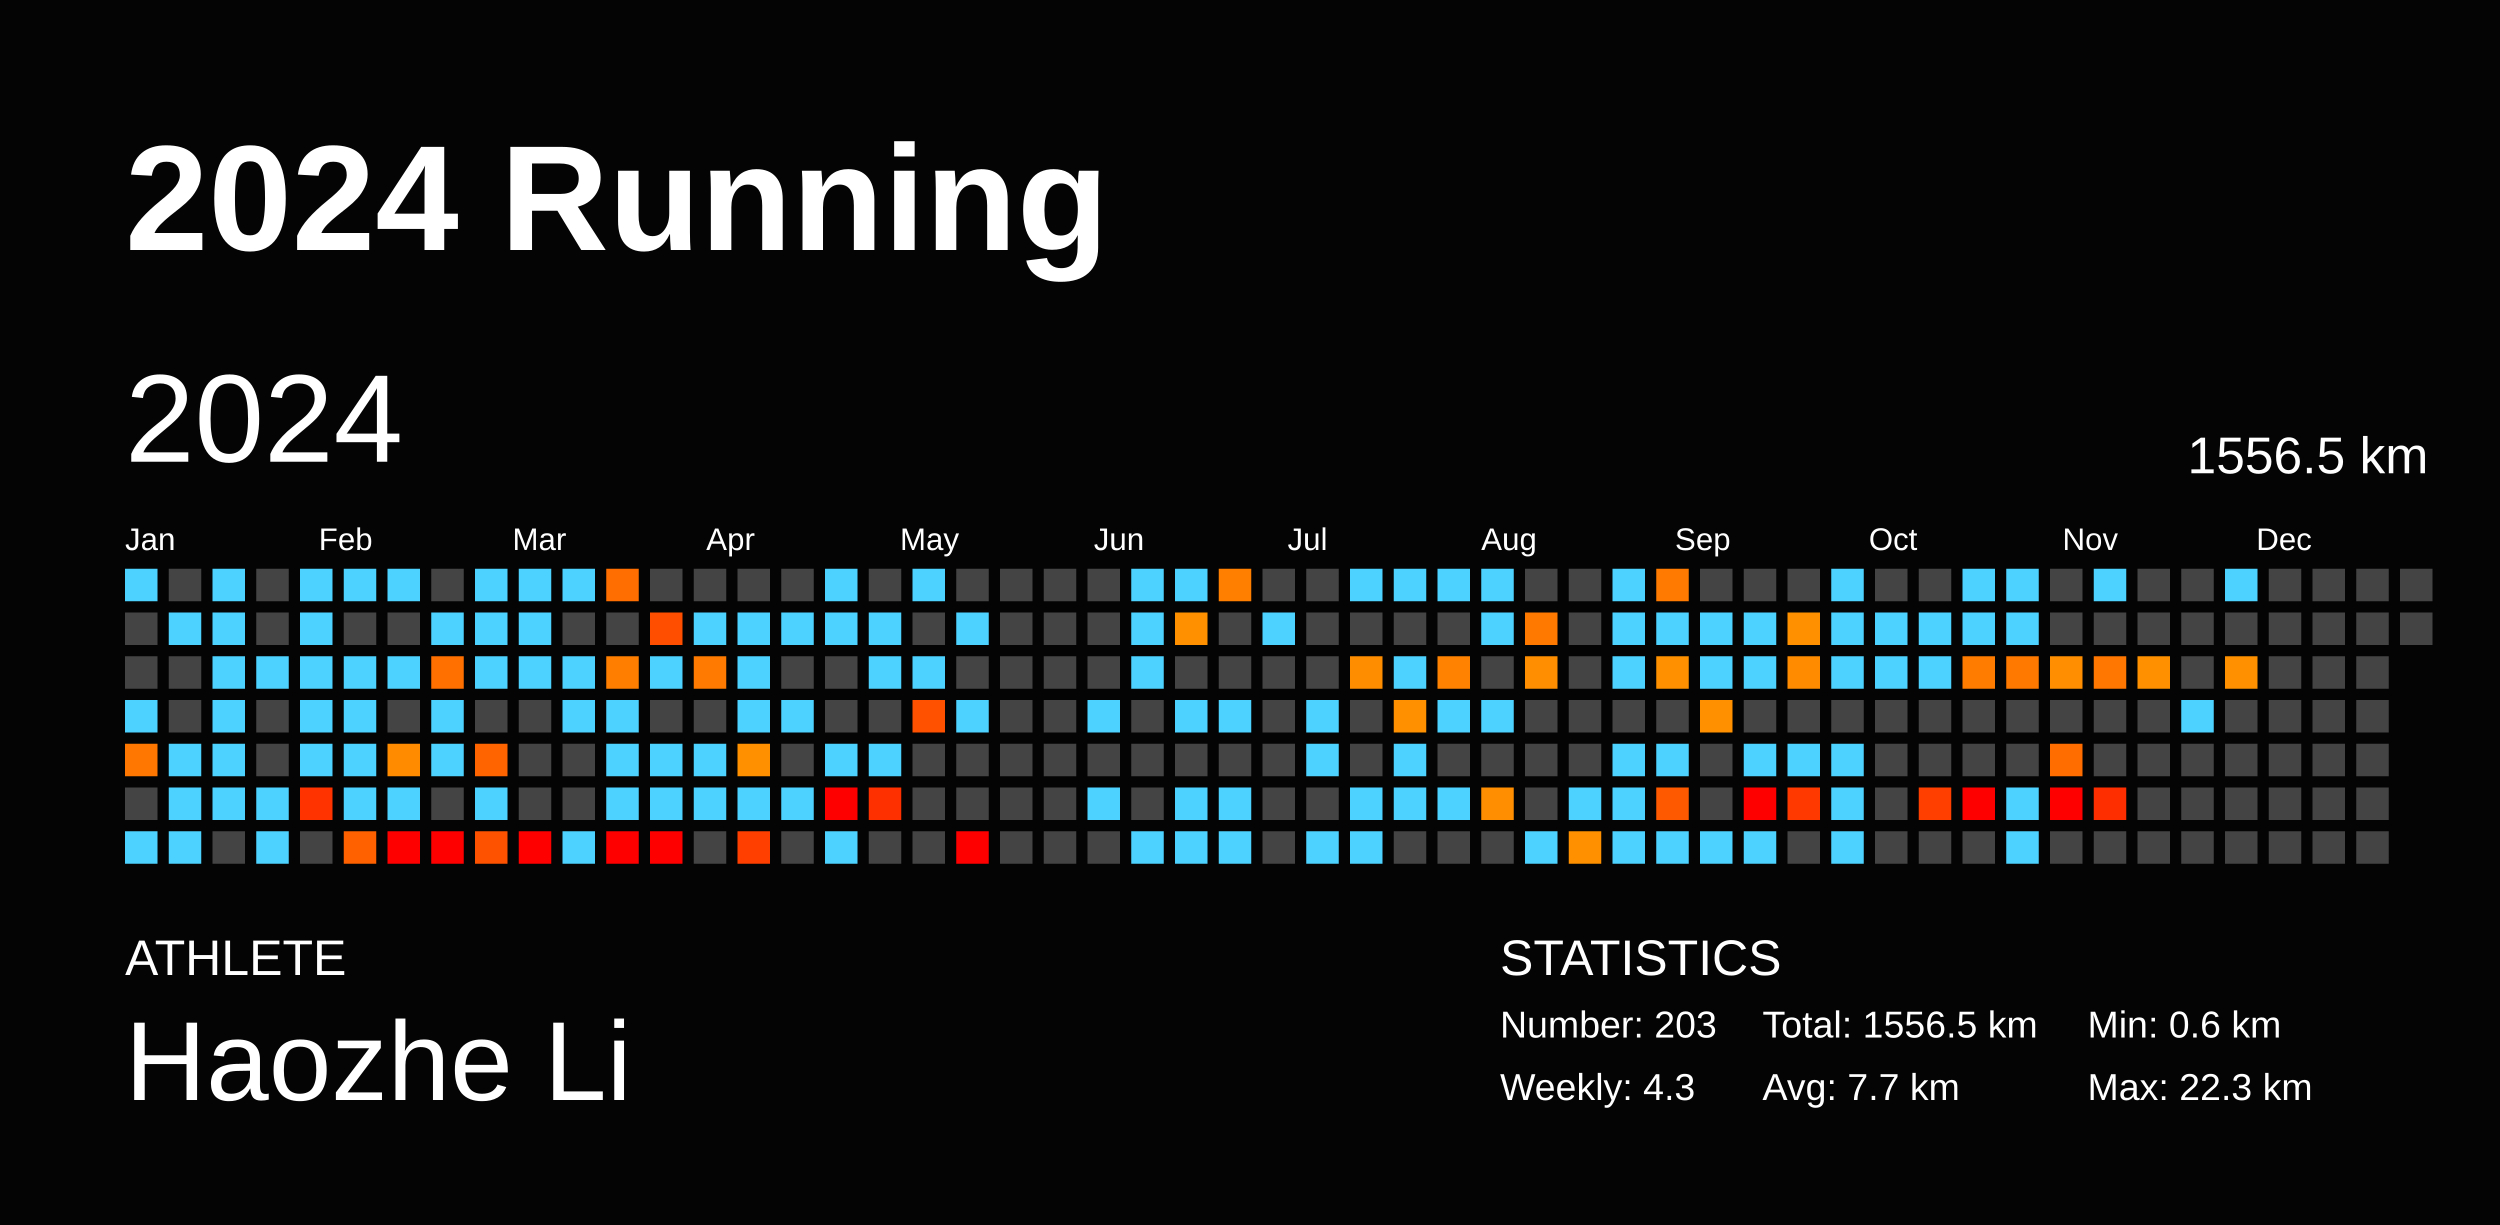
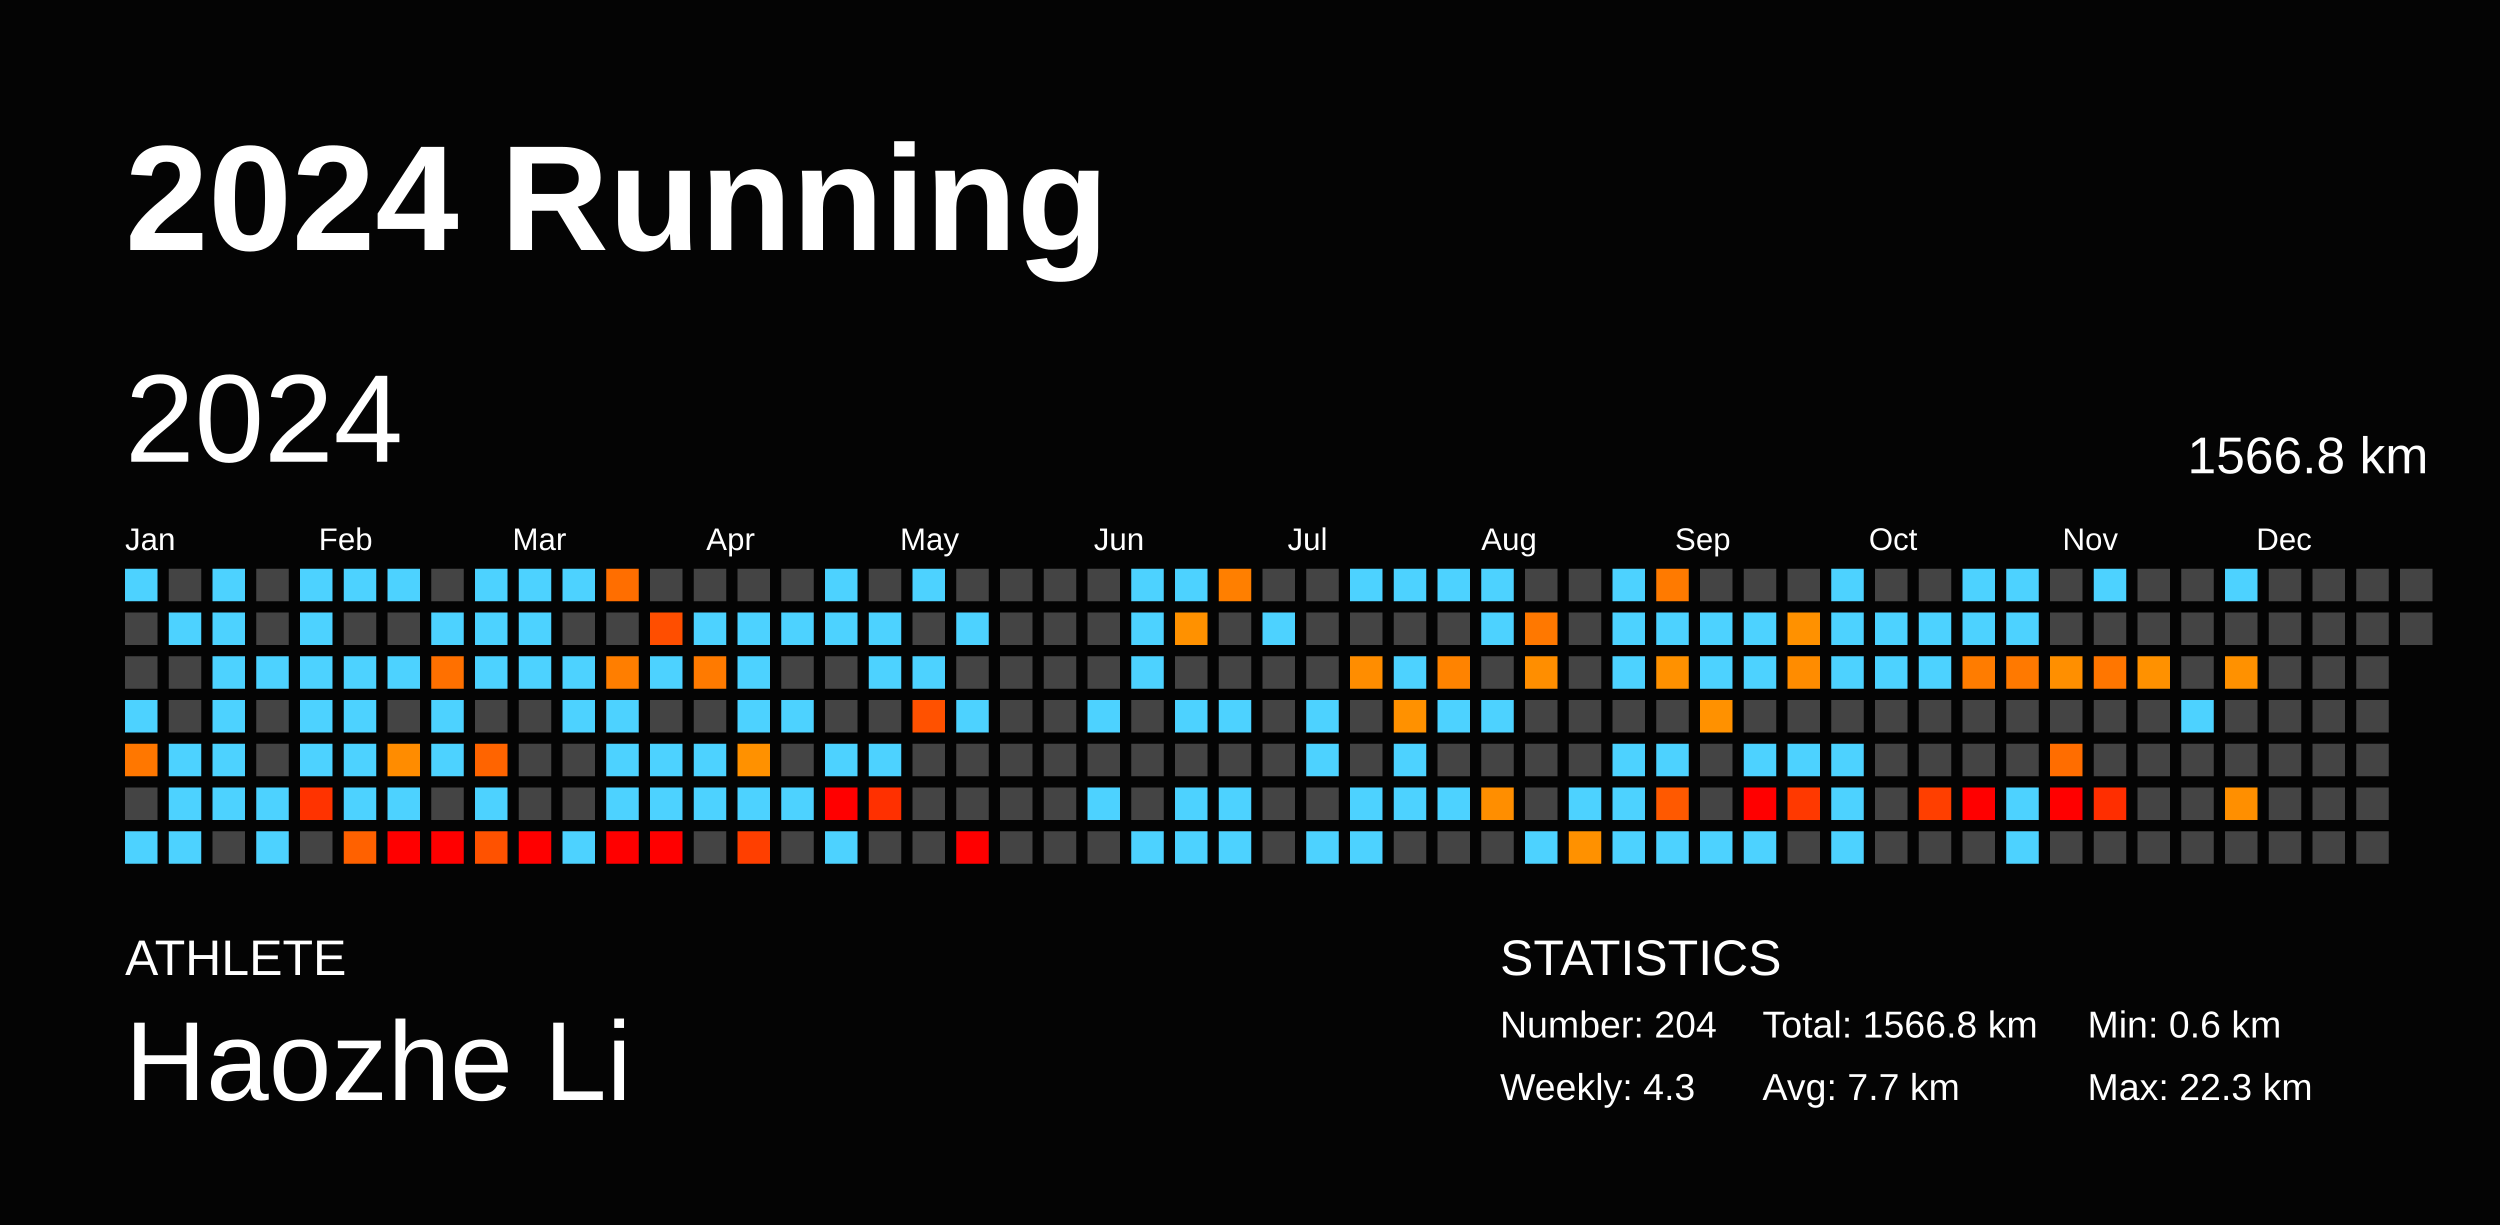
<svg xmlns="http://www.w3.org/2000/svg" baseProfile="full" height="98mm" version="1.1" viewBox="0,0,200,98" width="200mm">
  <defs />
  <rect fill="#040404" height="98" width="200" x="0" y="0" />
  <text fill="#FFFFFF" style="font-size:12px; font-family:Arial; font-weight:bold;" x="10" y="20">2024 Running</text>
  <text fill="#FFFFFF" style="font-size:4px; font-family:Arial" x="10" y="78">ATHLETE</text>
  <text fill="#FFFFFF" style="font-size:9px; font-family:Arial" x="10" y="88">Haozhe Li</text>
  <text fill="#FFFFFF" style="font-size:4px; font-family:Arial" x="120" y="78">STATISTICS</text>
-   <text fill="#FFFFFF" style="font-size:3px; font-family:Arial" x="120" y="83">Number: 203</text>
+   <text fill="#FFFFFF" style="font-size:3px; font-family:Arial" x="120" y="83">Number: 204</text>
  <text fill="#FFFFFF" style="font-size:3px; font-family:Arial" x="120" y="88">Weekly: 4.3</text>
-   <text fill="#FFFFFF" style="font-size:3px; font-family:Arial" x="141" y="83">Total: 1556.5 km</text>
+   <text fill="#FFFFFF" style="font-size:3px; font-family:Arial" x="141" y="83">Total: 1566.8 km</text>
  <text fill="#FFFFFF" style="font-size:3px; font-family:Arial" x="141" y="88">Avg: 7.7 km</text>
  <text fill="#FFFFFF" style="font-size:3px; font-family:Arial" x="167" y="83">Min: 0.6 km</text>
  <text fill="#FFFFFF" style="font-size:3px; font-family:Arial" x="167" y="88">Max: 22.3 km</text>
  <text dominant-baseline="hanging" fill="#FFFFFF" style="font-size:10.0px; font-family:Arial;" x="10" y="30">2024</text>
-   <text dominant-baseline="hanging" fill="#FFFFFF" style="font-size:4.125px; font-family:Arial;" x="175" y="35">1556.5 km</text>
+   <text dominant-baseline="hanging" fill="#FFFFFF" style="font-size:4.125px; font-family:Arial;" x="175" y="35">1566.8 km</text>
  <text fill="#FFFFFF" style="font-size:2.5px; font-family:Arial" x="10.0" y="44">Jan</text>
  <text fill="#FFFFFF" style="font-size:2.5px; font-family:Arial" x="25.5" y="44">Feb</text>
  <text fill="#FFFFFF" style="font-size:2.5px; font-family:Arial" x="41.0" y="44">Mar</text>
  <text fill="#FFFFFF" style="font-size:2.5px; font-family:Arial" x="56.5" y="44">Apr</text>
  <text fill="#FFFFFF" style="font-size:2.5px; font-family:Arial" x="72.0" y="44">May</text>
  <text fill="#FFFFFF" style="font-size:2.5px; font-family:Arial" x="87.5" y="44">Jun</text>
  <text fill="#FFFFFF" style="font-size:2.5px; font-family:Arial" x="103.0" y="44">Jul</text>
  <text fill="#FFFFFF" style="font-size:2.5px; font-family:Arial" x="118.5" y="44">Aug</text>
  <text fill="#FFFFFF" style="font-size:2.5px; font-family:Arial" x="134.0" y="44">Sep</text>
  <text fill="#FFFFFF" style="font-size:2.5px; font-family:Arial" x="149.5" y="44">Oct</text>
  <text fill="#FFFFFF" style="font-size:2.5px; font-family:Arial" x="165.0" y="44">Nov</text>
  <text fill="#FFFFFF" style="font-size:2.5px; font-family:Arial" x="180.5" y="44">Dec</text>
  <rect fill="#4dd2ff" height="2.6" width="2.6" x="10.0" y="45.5" />
  <rect fill="#444444" height="2.6" width="2.6" x="10.0" y="49.0" />
  <rect fill="#444444" height="2.6" width="2.6" x="10.0" y="52.5" />
  <rect fill="#4dd2ff" height="2.6" width="2.6" x="10.0" y="56.0" />
  <rect fill="#ff7700" height="2.6" width="2.6" x="10.0" y="59.5" />
  <rect fill="#444444" height="2.6" width="2.6" x="10.0" y="63.0" />
  <rect fill="#4dd2ff" height="2.6" width="2.6" x="10.0" y="66.5" />
  <rect fill="#444444" height="2.6" width="2.6" x="13.5" y="45.5" />
  <rect fill="#4dd2ff" height="2.6" width="2.6" x="13.5" y="49.0" />
  <rect fill="#444444" height="2.6" width="2.6" x="13.5" y="52.5" />
  <rect fill="#444444" height="2.6" width="2.6" x="13.5" y="56.0" />
  <rect fill="#4dd2ff" height="2.6" width="2.6" x="13.5" y="59.5" />
  <rect fill="#4dd2ff" height="2.6" width="2.6" x="13.5" y="63.0" />
  <rect fill="#4dd2ff" height="2.6" width="2.6" x="13.5" y="66.5" />
  <rect fill="#4dd2ff" height="2.6" width="2.6" x="17.0" y="45.5" />
  <rect fill="#4dd2ff" height="2.6" width="2.6" x="17.0" y="49.0" />
  <rect fill="#4dd2ff" height="2.6" width="2.6" x="17.0" y="52.5" />
  <rect fill="#4dd2ff" height="2.6" width="2.6" x="17.0" y="56.0" />
  <rect fill="#4dd2ff" height="2.6" width="2.6" x="17.0" y="59.5" />
  <rect fill="#4dd2ff" height="2.6" width="2.6" x="17.0" y="63.0" />
  <rect fill="#444444" height="2.6" width="2.6" x="17.0" y="66.5" />
  <rect fill="#444444" height="2.6" width="2.6" x="20.5" y="45.5" />
  <rect fill="#444444" height="2.6" width="2.6" x="20.5" y="49.0" />
  <rect fill="#4dd2ff" height="2.6" width="2.6" x="20.5" y="52.5" />
  <rect fill="#444444" height="2.6" width="2.6" x="20.5" y="56.0" />
  <rect fill="#444444" height="2.6" width="2.6" x="20.5" y="59.5" />
  <rect fill="#4dd2ff" height="2.6" width="2.6" x="20.5" y="63.0" />
  <rect fill="#4dd2ff" height="2.6" width="2.6" x="20.5" y="66.5" />
  <rect fill="#4dd2ff" height="2.6" width="2.6" x="24.0" y="45.5" />
  <rect fill="#4dd2ff" height="2.6" width="2.6" x="24.0" y="49.0" />
  <rect fill="#4dd2ff" height="2.6" width="2.6" x="24.0" y="52.5" />
  <rect fill="#4dd2ff" height="2.6" width="2.6" x="24.0" y="56.0" />
  <rect fill="#4dd2ff" height="2.6" width="2.6" x="24.0" y="59.5" />
  <rect fill="#ff3300" height="2.6" width="2.6" x="24.0" y="63.0" />
  <rect fill="#444444" height="2.6" width="2.6" x="24.0" y="66.5" />
  <rect fill="#4dd2ff" height="2.6" width="2.6" x="27.5" y="45.5" />
  <rect fill="#444444" height="2.6" width="2.6" x="27.5" y="49.0" />
  <rect fill="#4dd2ff" height="2.6" width="2.6" x="27.5" y="52.5" />
  <rect fill="#4dd2ff" height="2.6" width="2.6" x="27.5" y="56.0" />
  <rect fill="#4dd2ff" height="2.6" width="2.6" x="27.5" y="59.5" />
  <rect fill="#4dd2ff" height="2.6" width="2.6" x="27.5" y="63.0" />
  <rect fill="#ff6100" height="2.6" width="2.6" x="27.5" y="66.5" />
  <rect fill="#4dd2ff" height="2.6" width="2.6" x="31.0" y="45.5" />
  <rect fill="#444444" height="2.6" width="2.6" x="31.0" y="49.0" />
  <rect fill="#4dd2ff" height="2.6" width="2.6" x="31.0" y="52.5" />
  <rect fill="#444444" height="2.6" width="2.6" x="31.0" y="56.0" />
  <rect fill="#ff8c00" height="2.6" width="2.6" x="31.0" y="59.5" />
  <rect fill="#4dd2ff" height="2.6" width="2.6" x="31.0" y="63.0" />
  <rect fill="red" height="2.6" width="2.6" x="31.0" y="66.5" />
  <rect fill="#444444" height="2.6" width="2.6" x="34.5" y="45.5" />
  <rect fill="#4dd2ff" height="2.6" width="2.6" x="34.5" y="49.0" />
  <rect fill="#ff7000" height="2.6" width="2.6" x="34.5" y="52.5" />
  <rect fill="#4dd2ff" height="2.6" width="2.6" x="34.5" y="56.0" />
  <rect fill="#4dd2ff" height="2.6" width="2.6" x="34.5" y="59.5" />
  <rect fill="#444444" height="2.6" width="2.6" x="34.5" y="63.0" />
  <rect fill="red" height="2.6" width="2.6" x="34.5" y="66.5" />
  <rect fill="#4dd2ff" height="2.6" width="2.6" x="38.0" y="45.5" />
  <rect fill="#4dd2ff" height="2.6" width="2.6" x="38.0" y="49.0" />
  <rect fill="#4dd2ff" height="2.6" width="2.6" x="38.0" y="52.5" />
  <rect fill="#444444" height="2.6" width="2.6" x="38.0" y="56.0" />
  <rect fill="#ff6400" height="2.6" width="2.6" x="38.0" y="59.5" />
  <rect fill="#4dd2ff" height="2.6" width="2.6" x="38.0" y="63.0" />
  <rect fill="#ff5200" height="2.6" width="2.6" x="38.0" y="66.5" />
  <rect fill="#4dd2ff" height="2.6" width="2.6" x="41.5" y="45.5" />
  <rect fill="#4dd2ff" height="2.6" width="2.6" x="41.5" y="49.0" />
  <rect fill="#4dd2ff" height="2.6" width="2.6" x="41.5" y="52.5" />
  <rect fill="#444444" height="2.6" width="2.6" x="41.5" y="56.0" />
  <rect fill="#444444" height="2.6" width="2.6" x="41.5" y="59.5" />
  <rect fill="#444444" height="2.6" width="2.6" x="41.5" y="63.0" />
  <rect fill="red" height="2.6" width="2.6" x="41.5" y="66.5" />
  <rect fill="#4dd2ff" height="2.6" width="2.6" x="45.0" y="45.5" />
  <rect fill="#444444" height="2.6" width="2.6" x="45.0" y="49.0" />
  <rect fill="#4dd2ff" height="2.6" width="2.6" x="45.0" y="52.5" />
  <rect fill="#4dd2ff" height="2.6" width="2.6" x="45.0" y="56.0" />
  <rect fill="#444444" height="2.6" width="2.6" x="45.0" y="59.5" />
  <rect fill="#444444" height="2.6" width="2.6" x="45.0" y="63.0" />
  <rect fill="#4dd2ff" height="2.6" width="2.6" x="45.0" y="66.5" />
  <rect fill="#ff6e00" height="2.6" width="2.6" x="48.5" y="45.5" />
  <rect fill="#444444" height="2.6" width="2.6" x="48.5" y="49.0" />
  <rect fill="#ff7e00" height="2.6" width="2.6" x="48.5" y="52.5" />
  <rect fill="#4dd2ff" height="2.6" width="2.6" x="48.5" y="56.0" />
  <rect fill="#4dd2ff" height="2.6" width="2.6" x="48.5" y="59.5" />
  <rect fill="#4dd2ff" height="2.6" width="2.6" x="48.5" y="63.0" />
  <rect fill="red" height="2.6" width="2.6" x="48.5" y="66.5" />
  <rect fill="#444444" height="2.6" width="2.6" x="52.0" y="45.5" />
  <rect fill="#ff4e00" height="2.6" width="2.6" x="52.0" y="49.0" />
  <rect fill="#4dd2ff" height="2.6" width="2.6" x="52.0" y="52.5" />
  <rect fill="#444444" height="2.6" width="2.6" x="52.0" y="56.0" />
  <rect fill="#4dd2ff" height="2.6" width="2.6" x="52.0" y="59.5" />
  <rect fill="#4dd2ff" height="2.6" width="2.6" x="52.0" y="63.0" />
  <rect fill="red" height="2.6" width="2.6" x="52.0" y="66.5" />
  <rect fill="#444444" height="2.6" width="2.6" x="55.5" y="45.5" />
  <rect fill="#4dd2ff" height="2.6" width="2.6" x="55.5" y="49.0" />
  <rect fill="#ff7a00" height="2.6" width="2.6" x="55.5" y="52.5" />
  <rect fill="#444444" height="2.6" width="2.6" x="55.5" y="56.0" />
  <rect fill="#4dd2ff" height="2.6" width="2.6" x="55.5" y="59.5" />
  <rect fill="#4dd2ff" height="2.6" width="2.6" x="55.5" y="63.0" />
  <rect fill="#444444" height="2.6" width="2.6" x="55.5" y="66.5" />
  <rect fill="#444444" height="2.6" width="2.6" x="59.0" y="45.5" />
  <rect fill="#4dd2ff" height="2.6" width="2.6" x="59.0" y="49.0" />
  <rect fill="#4dd2ff" height="2.6" width="2.6" x="59.0" y="52.5" />
  <rect fill="#4dd2ff" height="2.6" width="2.6" x="59.0" y="56.0" />
  <rect fill="#ff9100" height="2.6" width="2.6" x="59.0" y="59.5" />
  <rect fill="#4dd2ff" height="2.6" width="2.6" x="59.0" y="63.0" />
  <rect fill="#ff3f00" height="2.6" width="2.6" x="59.0" y="66.5" />
  <rect fill="#444444" height="2.6" width="2.6" x="62.5" y="45.5" />
  <rect fill="#4dd2ff" height="2.6" width="2.6" x="62.5" y="49.0" />
  <rect fill="#444444" height="2.6" width="2.6" x="62.5" y="52.5" />
  <rect fill="#4dd2ff" height="2.6" width="2.6" x="62.5" y="56.0" />
  <rect fill="#444444" height="2.6" width="2.6" x="62.5" y="59.5" />
  <rect fill="#4dd2ff" height="2.6" width="2.6" x="62.5" y="63.0" />
  <rect fill="#444444" height="2.6" width="2.6" x="62.5" y="66.5" />
  <rect fill="#4dd2ff" height="2.6" width="2.6" x="66.0" y="45.5" />
  <rect fill="#4dd2ff" height="2.6" width="2.6" x="66.0" y="49.0" />
  <rect fill="#444444" height="2.6" width="2.6" x="66.0" y="52.5" />
  <rect fill="#444444" height="2.6" width="2.6" x="66.0" y="56.0" />
  <rect fill="#4dd2ff" height="2.6" width="2.6" x="66.0" y="59.5" />
  <rect fill="red" height="2.6" width="2.6" x="66.0" y="63.0" />
  <rect fill="#4dd2ff" height="2.6" width="2.6" x="66.0" y="66.5" />
  <rect fill="#444444" height="2.6" width="2.6" x="69.5" y="45.5" />
  <rect fill="#4dd2ff" height="2.6" width="2.6" x="69.5" y="49.0" />
  <rect fill="#4dd2ff" height="2.6" width="2.6" x="69.5" y="52.5" />
  <rect fill="#444444" height="2.6" width="2.6" x="69.5" y="56.0" />
  <rect fill="#4dd2ff" height="2.6" width="2.6" x="69.5" y="59.5" />
  <rect fill="#ff3000" height="2.6" width="2.6" x="69.5" y="63.0" />
  <rect fill="#444444" height="2.6" width="2.6" x="69.5" y="66.5" />
  <rect fill="#4dd2ff" height="2.6" width="2.6" x="73.0" y="45.5" />
  <rect fill="#444444" height="2.6" width="2.6" x="73.0" y="49.0" />
  <rect fill="#4dd2ff" height="2.6" width="2.6" x="73.0" y="52.5" />
  <rect fill="#ff5100" height="2.6" width="2.6" x="73.0" y="56.0" />
  <rect fill="#444444" height="2.6" width="2.6" x="73.0" y="59.5" />
  <rect fill="#444444" height="2.6" width="2.6" x="73.0" y="63.0" />
  <rect fill="#444444" height="2.6" width="2.6" x="73.0" y="66.5" />
  <rect fill="#444444" height="2.6" width="2.6" x="76.5" y="45.5" />
  <rect fill="#4dd2ff" height="2.6" width="2.6" x="76.5" y="49.0" />
  <rect fill="#444444" height="2.6" width="2.6" x="76.5" y="52.5" />
  <rect fill="#4dd2ff" height="2.6" width="2.6" x="76.5" y="56.0" />
  <rect fill="#444444" height="2.6" width="2.6" x="76.5" y="59.5" />
  <rect fill="#444444" height="2.6" width="2.6" x="76.5" y="63.0" />
  <rect fill="red" height="2.6" width="2.6" x="76.5" y="66.5" />
  <rect fill="#444444" height="2.6" width="2.6" x="80.0" y="45.5" />
  <rect fill="#444444" height="2.6" width="2.6" x="80.0" y="49.0" />
  <rect fill="#444444" height="2.6" width="2.6" x="80.0" y="52.5" />
  <rect fill="#444444" height="2.6" width="2.6" x="80.0" y="56.0" />
  <rect fill="#444444" height="2.6" width="2.6" x="80.0" y="59.5" />
  <rect fill="#444444" height="2.6" width="2.6" x="80.0" y="63.0" />
  <rect fill="#444444" height="2.6" width="2.6" x="80.0" y="66.5" />
  <rect fill="#444444" height="2.6" width="2.6" x="83.5" y="45.5" />
  <rect fill="#444444" height="2.6" width="2.6" x="83.5" y="49.0" />
  <rect fill="#444444" height="2.6" width="2.6" x="83.5" y="52.5" />
  <rect fill="#444444" height="2.6" width="2.6" x="83.5" y="56.0" />
  <rect fill="#444444" height="2.6" width="2.6" x="83.5" y="59.5" />
  <rect fill="#444444" height="2.6" width="2.6" x="83.5" y="63.0" />
  <rect fill="#444444" height="2.6" width="2.6" x="83.5" y="66.5" />
  <rect fill="#444444" height="2.6" width="2.6" x="87.0" y="45.5" />
  <rect fill="#444444" height="2.6" width="2.6" x="87.0" y="49.0" />
  <rect fill="#444444" height="2.6" width="2.6" x="87.0" y="52.5" />
  <rect fill="#4dd2ff" height="2.6" width="2.6" x="87.0" y="56.0" />
  <rect fill="#444444" height="2.6" width="2.6" x="87.0" y="59.5" />
  <rect fill="#4dd2ff" height="2.6" width="2.6" x="87.0" y="63.0" />
  <rect fill="#444444" height="2.6" width="2.6" x="87.0" y="66.5" />
  <rect fill="#4dd2ff" height="2.6" width="2.6" x="90.5" y="45.5" />
  <rect fill="#4dd2ff" height="2.6" width="2.6" x="90.5" y="49.0" />
  <rect fill="#4dd2ff" height="2.6" width="2.6" x="90.5" y="52.5" />
  <rect fill="#444444" height="2.6" width="2.6" x="90.5" y="56.0" />
  <rect fill="#444444" height="2.6" width="2.6" x="90.5" y="59.5" />
  <rect fill="#444444" height="2.6" width="2.6" x="90.5" y="63.0" />
  <rect fill="#4dd2ff" height="2.6" width="2.6" x="90.5" y="66.5" />
  <rect fill="#4dd2ff" height="2.6" width="2.6" x="94.0" y="45.5" />
  <rect fill="#ff9100" height="2.6" width="2.6" x="94.0" y="49.0" />
  <rect fill="#444444" height="2.6" width="2.6" x="94.0" y="52.5" />
  <rect fill="#4dd2ff" height="2.6" width="2.6" x="94.0" y="56.0" />
  <rect fill="#444444" height="2.6" width="2.6" x="94.0" y="59.5" />
  <rect fill="#4dd2ff" height="2.6" width="2.6" x="94.0" y="63.0" />
  <rect fill="#4dd2ff" height="2.6" width="2.6" x="94.0" y="66.5" />
  <rect fill="#ff7f00" height="2.6" width="2.6" x="97.5" y="45.5" />
  <rect fill="#444444" height="2.6" width="2.6" x="97.5" y="49.0" />
  <rect fill="#444444" height="2.6" width="2.6" x="97.5" y="52.5" />
  <rect fill="#4dd2ff" height="2.6" width="2.6" x="97.5" y="56.0" />
  <rect fill="#444444" height="2.6" width="2.6" x="97.5" y="59.5" />
  <rect fill="#4dd2ff" height="2.6" width="2.6" x="97.5" y="63.0" />
  <rect fill="#4dd2ff" height="2.6" width="2.6" x="97.5" y="66.5" />
  <rect fill="#444444" height="2.6" width="2.6" x="101.0" y="45.5" />
  <rect fill="#4dd2ff" height="2.6" width="2.6" x="101.0" y="49.0" />
  <rect fill="#444444" height="2.6" width="2.6" x="101.0" y="52.5" />
  <rect fill="#444444" height="2.6" width="2.6" x="101.0" y="56.0" />
  <rect fill="#444444" height="2.6" width="2.6" x="101.0" y="59.5" />
  <rect fill="#444444" height="2.6" width="2.6" x="101.0" y="63.0" />
  <rect fill="#444444" height="2.6" width="2.6" x="101.0" y="66.5" />
  <rect fill="#444444" height="2.6" width="2.6" x="104.5" y="45.5" />
  <rect fill="#444444" height="2.6" width="2.6" x="104.5" y="49.0" />
  <rect fill="#444444" height="2.6" width="2.6" x="104.5" y="52.5" />
  <rect fill="#4dd2ff" height="2.6" width="2.6" x="104.5" y="56.0" />
  <rect fill="#4dd2ff" height="2.6" width="2.6" x="104.5" y="59.5" />
  <rect fill="#444444" height="2.6" width="2.6" x="104.5" y="63.0" />
  <rect fill="#4dd2ff" height="2.6" width="2.6" x="104.5" y="66.5" />
  <rect fill="#4dd2ff" height="2.6" width="2.6" x="108.0" y="45.5" />
  <rect fill="#444444" height="2.6" width="2.6" x="108.0" y="49.0" />
  <rect fill="#ff8d00" height="2.6" width="2.6" x="108.0" y="52.5" />
  <rect fill="#444444" height="2.6" width="2.6" x="108.0" y="56.0" />
  <rect fill="#444444" height="2.6" width="2.6" x="108.0" y="59.5" />
  <rect fill="#4dd2ff" height="2.6" width="2.6" x="108.0" y="63.0" />
  <rect fill="#4dd2ff" height="2.6" width="2.6" x="108.0" y="66.5" />
  <rect fill="#4dd2ff" height="2.6" width="2.6" x="111.5" y="45.5" />
  <rect fill="#444444" height="2.6" width="2.6" x="111.5" y="49.0" />
  <rect fill="#4dd2ff" height="2.6" width="2.6" x="111.5" y="52.5" />
  <rect fill="#ff9100" height="2.6" width="2.6" x="111.5" y="56.0" />
  <rect fill="#4dd2ff" height="2.6" width="2.6" x="111.5" y="59.5" />
  <rect fill="#4dd2ff" height="2.6" width="2.6" x="111.5" y="63.0" />
  <rect fill="#444444" height="2.6" width="2.6" x="111.5" y="66.5" />
  <rect fill="#4dd2ff" height="2.6" width="2.6" x="115.0" y="45.5" />
  <rect fill="#444444" height="2.6" width="2.6" x="115.0" y="49.0" />
  <rect fill="#ff8300" height="2.6" width="2.6" x="115.0" y="52.5" />
  <rect fill="#4dd2ff" height="2.6" width="2.6" x="115.0" y="56.0" />
  <rect fill="#444444" height="2.6" width="2.6" x="115.0" y="59.5" />
  <rect fill="#4dd2ff" height="2.6" width="2.6" x="115.0" y="63.0" />
  <rect fill="#444444" height="2.6" width="2.6" x="115.0" y="66.5" />
  <rect fill="#4dd2ff" height="2.6" width="2.6" x="118.5" y="45.5" />
  <rect fill="#4dd2ff" height="2.6" width="2.6" x="118.5" y="49.0" />
  <rect fill="#444444" height="2.6" width="2.6" x="118.5" y="52.5" />
  <rect fill="#4dd2ff" height="2.6" width="2.6" x="118.5" y="56.0" />
  <rect fill="#444444" height="2.6" width="2.6" x="118.5" y="59.5" />
  <rect fill="#ff8e00" height="2.6" width="2.6" x="118.5" y="63.0" />
  <rect fill="#444444" height="2.6" width="2.6" x="118.5" y="66.5" />
  <rect fill="#444444" height="2.6" width="2.6" x="122.0" y="45.5" />
  <rect fill="#ff7800" height="2.6" width="2.6" x="122.0" y="49.0" />
  <rect fill="#ff8e00" height="2.6" width="2.6" x="122.0" y="52.5" />
  <rect fill="#444444" height="2.6" width="2.6" x="122.0" y="56.0" />
  <rect fill="#444444" height="2.6" width="2.6" x="122.0" y="59.5" />
  <rect fill="#444444" height="2.6" width="2.6" x="122.0" y="63.0" />
  <rect fill="#4dd2ff" height="2.6" width="2.6" x="122.0" y="66.5" />
  <rect fill="#444444" height="2.6" width="2.6" x="125.5" y="45.5" />
  <rect fill="#444444" height="2.6" width="2.6" x="125.5" y="49.0" />
  <rect fill="#444444" height="2.6" width="2.6" x="125.5" y="52.5" />
  <rect fill="#444444" height="2.6" width="2.6" x="125.5" y="56.0" />
  <rect fill="#444444" height="2.6" width="2.6" x="125.5" y="59.5" />
  <rect fill="#4dd2ff" height="2.6" width="2.6" x="125.5" y="63.0" />
  <rect fill="#ff9100" height="2.6" width="2.6" x="125.5" y="66.5" />
  <rect fill="#4dd2ff" height="2.6" width="2.6" x="129.0" y="45.5" />
  <rect fill="#4dd2ff" height="2.6" width="2.6" x="129.0" y="49.0" />
  <rect fill="#4dd2ff" height="2.6" width="2.6" x="129.0" y="52.5" />
  <rect fill="#444444" height="2.6" width="2.6" x="129.0" y="56.0" />
  <rect fill="#4dd2ff" height="2.6" width="2.6" x="129.0" y="59.5" />
  <rect fill="#4dd2ff" height="2.6" width="2.6" x="129.0" y="63.0" />
  <rect fill="#4dd2ff" height="2.6" width="2.6" x="129.0" y="66.5" />
  <rect fill="#ff7a00" height="2.6" width="2.6" x="132.5" y="45.5" />
  <rect fill="#4dd2ff" height="2.6" width="2.6" x="132.5" y="49.0" />
  <rect fill="#ff9100" height="2.6" width="2.6" x="132.5" y="52.5" />
  <rect fill="#444444" height="2.6" width="2.6" x="132.5" y="56.0" />
  <rect fill="#4dd2ff" height="2.6" width="2.6" x="132.5" y="59.5" />
  <rect fill="#ff5900" height="2.6" width="2.6" x="132.5" y="63.0" />
  <rect fill="#4dd2ff" height="2.6" width="2.6" x="132.5" y="66.5" />
  <rect fill="#444444" height="2.6" width="2.6" x="136.0" y="45.5" />
  <rect fill="#4dd2ff" height="2.6" width="2.6" x="136.0" y="49.0" />
  <rect fill="#4dd2ff" height="2.6" width="2.6" x="136.0" y="52.5" />
  <rect fill="#ff9100" height="2.6" width="2.6" x="136.0" y="56.0" />
  <rect fill="#444444" height="2.6" width="2.6" x="136.0" y="59.5" />
  <rect fill="#444444" height="2.6" width="2.6" x="136.0" y="63.0" />
  <rect fill="#4dd2ff" height="2.6" width="2.6" x="136.0" y="66.5" />
  <rect fill="#444444" height="2.6" width="2.6" x="139.5" y="45.5" />
  <rect fill="#4dd2ff" height="2.6" width="2.6" x="139.5" y="49.0" />
  <rect fill="#4dd2ff" height="2.6" width="2.6" x="139.5" y="52.5" />
  <rect fill="#444444" height="2.6" width="2.6" x="139.5" y="56.0" />
  <rect fill="#4dd2ff" height="2.6" width="2.6" x="139.5" y="59.5" />
  <rect fill="red" height="2.6" width="2.6" x="139.5" y="63.0" />
  <rect fill="#4dd2ff" height="2.6" width="2.6" x="139.5" y="66.5" />
  <rect fill="#444444" height="2.6" width="2.6" x="143.0" y="45.5" />
  <rect fill="#ff9100" height="2.6" width="2.6" x="143.0" y="49.0" />
  <rect fill="#ff8c00" height="2.6" width="2.6" x="143.0" y="52.5" />
  <rect fill="#444444" height="2.6" width="2.6" x="143.0" y="56.0" />
  <rect fill="#4dd2ff" height="2.6" width="2.6" x="143.0" y="59.5" />
  <rect fill="#ff3900" height="2.6" width="2.6" x="143.0" y="63.0" />
  <rect fill="#444444" height="2.6" width="2.6" x="143.0" y="66.5" />
  <rect fill="#4dd2ff" height="2.6" width="2.6" x="146.5" y="45.5" />
  <rect fill="#4dd2ff" height="2.6" width="2.6" x="146.5" y="49.0" />
  <rect fill="#4dd2ff" height="2.6" width="2.6" x="146.5" y="52.5" />
  <rect fill="#444444" height="2.6" width="2.6" x="146.5" y="56.0" />
  <rect fill="#4dd2ff" height="2.6" width="2.6" x="146.5" y="59.5" />
  <rect fill="#4dd2ff" height="2.6" width="2.6" x="146.5" y="63.0" />
  <rect fill="#4dd2ff" height="2.6" width="2.6" x="146.5" y="66.5" />
  <rect fill="#444444" height="2.6" width="2.6" x="150.0" y="45.5" />
  <rect fill="#4dd2ff" height="2.6" width="2.6" x="150.0" y="49.0" />
  <rect fill="#4dd2ff" height="2.6" width="2.6" x="150.0" y="52.5" />
  <rect fill="#444444" height="2.6" width="2.6" x="150.0" y="56.0" />
  <rect fill="#444444" height="2.6" width="2.6" x="150.0" y="59.5" />
  <rect fill="#444444" height="2.6" width="2.6" x="150.0" y="63.0" />
  <rect fill="#444444" height="2.6" width="2.6" x="150.0" y="66.5" />
  <rect fill="#444444" height="2.6" width="2.6" x="153.5" y="45.5" />
  <rect fill="#4dd2ff" height="2.6" width="2.6" x="153.5" y="49.0" />
  <rect fill="#4dd2ff" height="2.6" width="2.6" x="153.5" y="52.5" />
  <rect fill="#444444" height="2.6" width="2.6" x="153.5" y="56.0" />
  <rect fill="#444444" height="2.6" width="2.6" x="153.5" y="59.5" />
  <rect fill="#ff3f00" height="2.6" width="2.6" x="153.5" y="63.0" />
  <rect fill="#444444" height="2.6" width="2.6" x="153.5" y="66.5" />
  <rect fill="#4dd2ff" height="2.6" width="2.6" x="157.0" y="45.5" />
  <rect fill="#4dd2ff" height="2.6" width="2.6" x="157.0" y="49.0" />
  <rect fill="#ff7c00" height="2.6" width="2.6" x="157.0" y="52.5" />
  <rect fill="#444444" height="2.6" width="2.6" x="157.0" y="56.0" />
  <rect fill="#444444" height="2.6" width="2.6" x="157.0" y="59.5" />
  <rect fill="red" height="2.6" width="2.6" x="157.0" y="63.0" />
  <rect fill="#444444" height="2.6" width="2.6" x="157.0" y="66.5" />
  <rect fill="#4dd2ff" height="2.6" width="2.6" x="160.5" y="45.5" />
  <rect fill="#4dd2ff" height="2.6" width="2.6" x="160.5" y="49.0" />
  <rect fill="#ff7900" height="2.6" width="2.6" x="160.5" y="52.5" />
  <rect fill="#444444" height="2.6" width="2.6" x="160.5" y="56.0" />
  <rect fill="#444444" height="2.6" width="2.6" x="160.5" y="59.5" />
  <rect fill="#4dd2ff" height="2.6" width="2.6" x="160.5" y="63.0" />
  <rect fill="#4dd2ff" height="2.6" width="2.6" x="160.5" y="66.5" />
  <rect fill="#444444" height="2.6" width="2.6" x="164.0" y="45.5" />
  <rect fill="#444444" height="2.6" width="2.6" x="164.0" y="49.0" />
  <rect fill="#ff8f00" height="2.6" width="2.6" x="164.0" y="52.5" />
  <rect fill="#444444" height="2.6" width="2.6" x="164.0" y="56.0" />
  <rect fill="#ff6d00" height="2.6" width="2.6" x="164.0" y="59.5" />
  <rect fill="red" height="2.6" width="2.6" x="164.0" y="63.0" />
  <rect fill="#444444" height="2.6" width="2.6" x="164.0" y="66.5" />
  <rect fill="#4dd2ff" height="2.6" width="2.6" x="167.5" y="45.5" />
  <rect fill="#444444" height="2.6" width="2.6" x="167.5" y="49.0" />
  <rect fill="#ff7600" height="2.6" width="2.6" x="167.5" y="52.5" />
  <rect fill="#444444" height="2.6" width="2.6" x="167.5" y="56.0" />
  <rect fill="#444444" height="2.6" width="2.6" x="167.5" y="59.5" />
  <rect fill="#ff2e00" height="2.6" width="2.6" x="167.5" y="63.0" />
  <rect fill="#444444" height="2.6" width="2.6" x="167.5" y="66.5" />
  <rect fill="#444444" height="2.6" width="2.6" x="171.0" y="45.5" />
  <rect fill="#444444" height="2.6" width="2.6" x="171.0" y="49.0" />
  <rect fill="#ff9100" height="2.6" width="2.6" x="171.0" y="52.5" />
  <rect fill="#444444" height="2.6" width="2.6" x="171.0" y="56.0" />
  <rect fill="#444444" height="2.6" width="2.6" x="171.0" y="59.5" />
  <rect fill="#444444" height="2.6" width="2.6" x="171.0" y="63.0" />
  <rect fill="#444444" height="2.6" width="2.6" x="171.0" y="66.5" />
  <rect fill="#444444" height="2.6" width="2.6" x="174.5" y="45.5" />
  <rect fill="#444444" height="2.6" width="2.6" x="174.5" y="49.0" />
  <rect fill="#444444" height="2.6" width="2.6" x="174.5" y="52.5" />
  <rect fill="#4dd2ff" height="2.6" width="2.6" x="174.5" y="56.0" />
  <rect fill="#444444" height="2.6" width="2.6" x="174.5" y="59.5" />
  <rect fill="#444444" height="2.6" width="2.6" x="174.5" y="63.0" />
  <rect fill="#444444" height="2.6" width="2.6" x="174.5" y="66.5" />
  <rect fill="#4dd2ff" height="2.6" width="2.6" x="178.0" y="45.5" />
  <rect fill="#444444" height="2.6" width="2.6" x="178.0" y="49.0" />
  <rect fill="#ff9100" height="2.6" width="2.6" x="178.0" y="52.5" />
  <rect fill="#444444" height="2.6" width="2.6" x="178.0" y="56.0" />
  <rect fill="#444444" height="2.6" width="2.6" x="178.0" y="59.5" />
-   <rect fill="#444444" height="2.6" width="2.6" x="178.0" y="63.0" />
+   <rect fill="#ff8f00" height="2.6" width="2.6" x="178.0" y="63.0" />
  <rect fill="#444444" height="2.6" width="2.6" x="178.0" y="66.5" />
  <rect fill="#444444" height="2.6" width="2.6" x="181.5" y="45.5" />
  <rect fill="#444444" height="2.6" width="2.6" x="181.5" y="49.0" />
  <rect fill="#444444" height="2.6" width="2.6" x="181.5" y="52.5" />
  <rect fill="#444444" height="2.6" width="2.6" x="181.5" y="56.0" />
  <rect fill="#444444" height="2.6" width="2.6" x="181.5" y="59.5" />
  <rect fill="#444444" height="2.6" width="2.6" x="181.5" y="63.0" />
  <rect fill="#444444" height="2.6" width="2.6" x="181.5" y="66.5" />
  <rect fill="#444444" height="2.6" width="2.6" x="185.0" y="45.5" />
  <rect fill="#444444" height="2.6" width="2.6" x="185.0" y="49.0" />
  <rect fill="#444444" height="2.6" width="2.6" x="185.0" y="52.5" />
  <rect fill="#444444" height="2.6" width="2.6" x="185.0" y="56.0" />
  <rect fill="#444444" height="2.6" width="2.6" x="185.0" y="59.5" />
  <rect fill="#444444" height="2.6" width="2.6" x="185.0" y="63.0" />
  <rect fill="#444444" height="2.6" width="2.6" x="185.0" y="66.5" />
  <rect fill="#444444" height="2.6" width="2.6" x="188.5" y="45.5" />
  <rect fill="#444444" height="2.6" width="2.6" x="188.5" y="49.0" />
  <rect fill="#444444" height="2.6" width="2.6" x="188.5" y="52.5" />
  <rect fill="#444444" height="2.6" width="2.6" x="188.5" y="56.0" />
  <rect fill="#444444" height="2.6" width="2.6" x="188.5" y="59.5" />
  <rect fill="#444444" height="2.6" width="2.6" x="188.5" y="63.0" />
  <rect fill="#444444" height="2.6" width="2.6" x="188.5" y="66.5" />
  <rect fill="#444444" height="2.6" width="2.6" x="192.0" y="45.5" />
  <rect fill="#444444" height="2.6" width="2.6" x="192.0" y="49.0" />
</svg>
